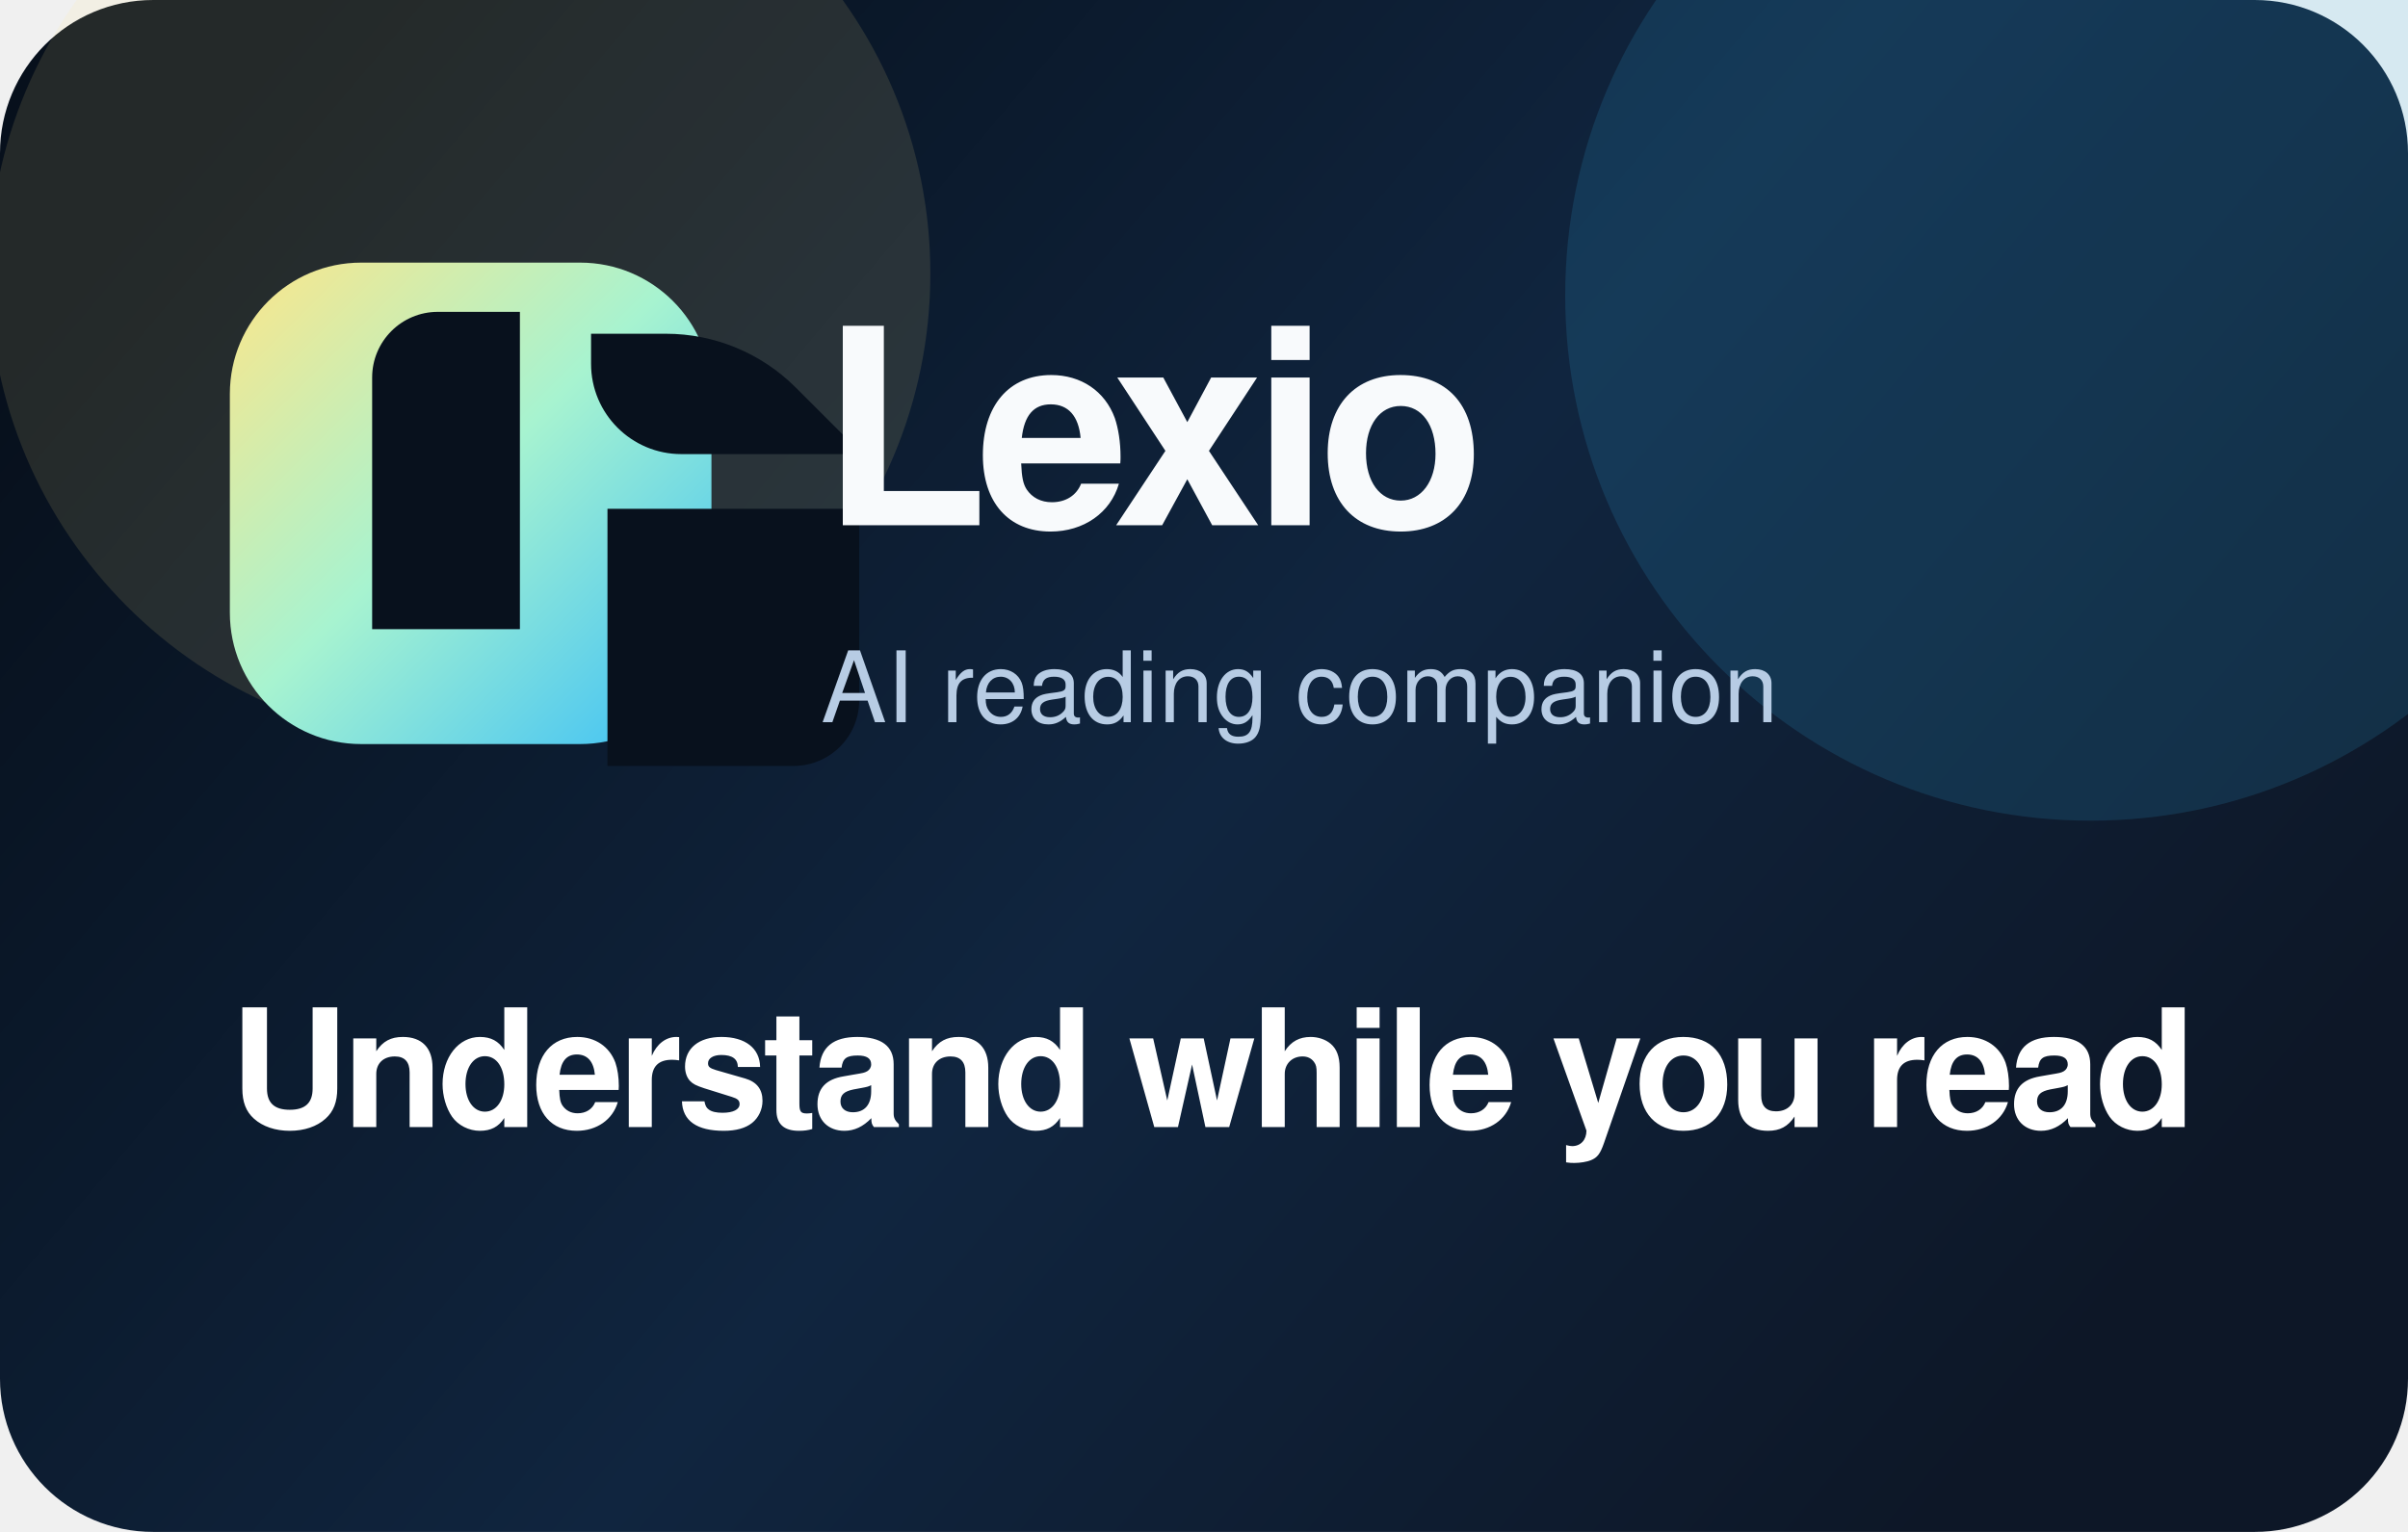
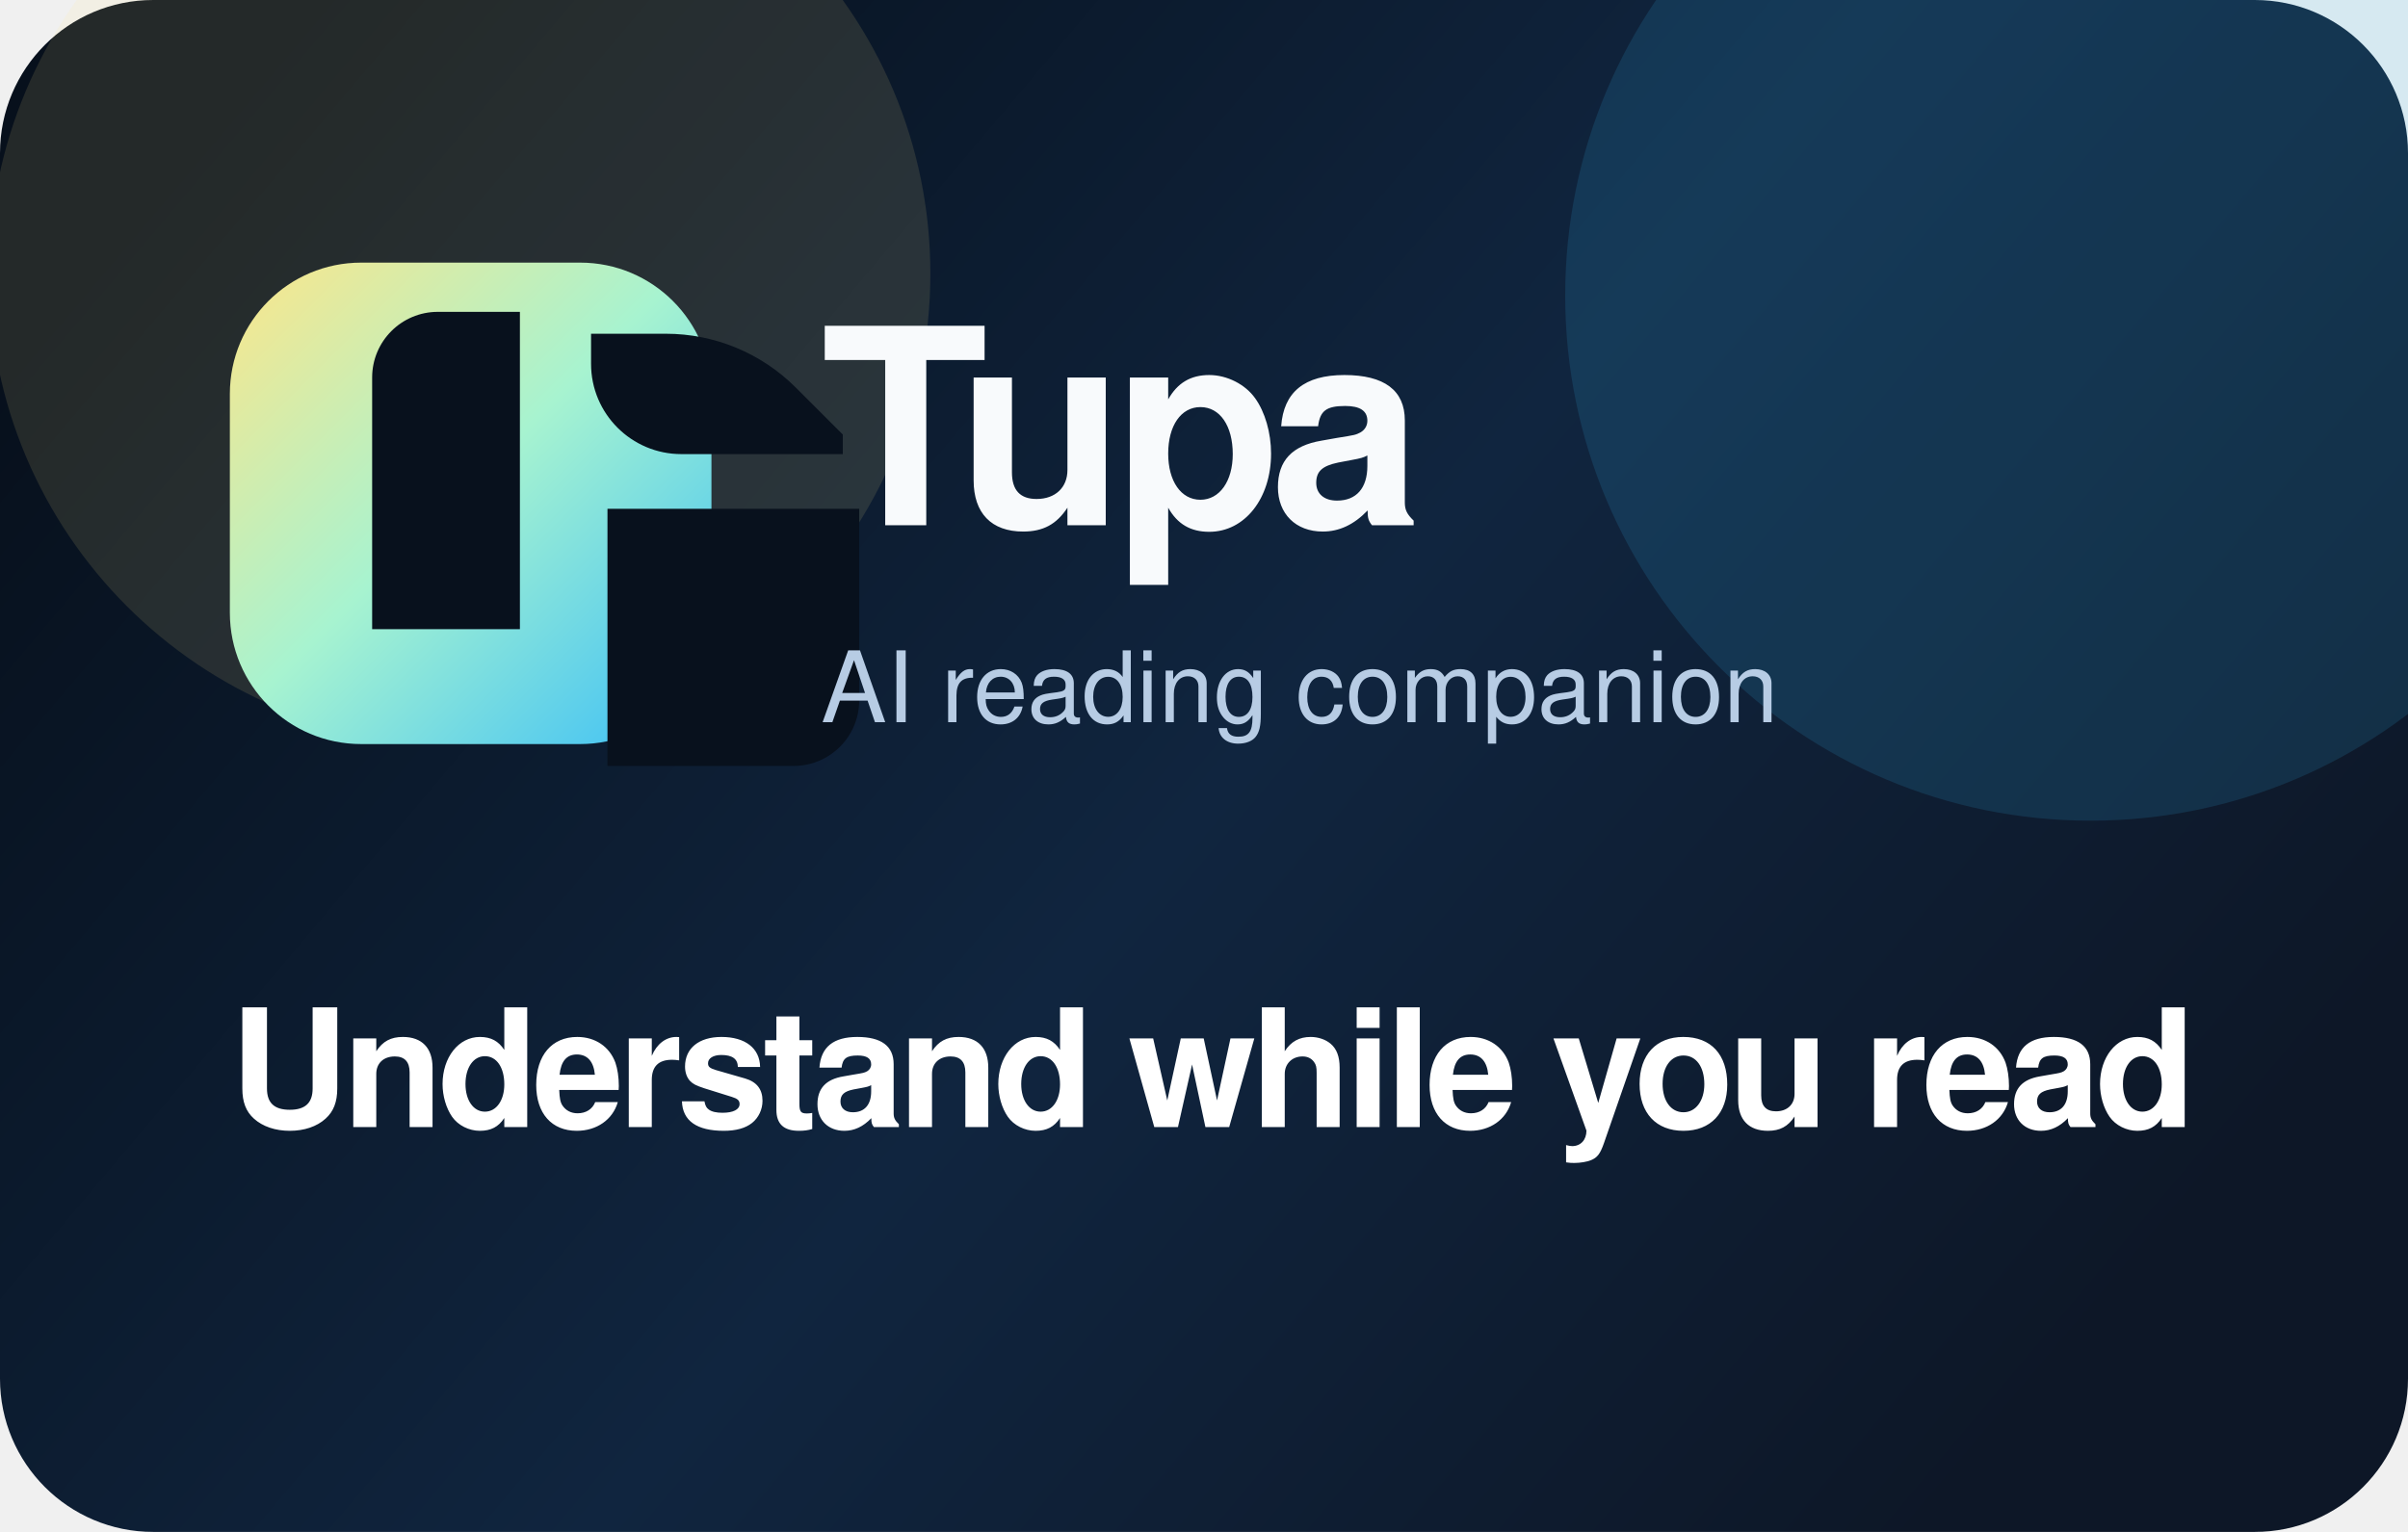
<svg xmlns="http://www.w3.org/2000/svg" width="440" height="280" viewBox="0 0 440 280" fill="none">
  <defs>
    <linearGradient id="bg" x1="42" y1="18" x2="352" y2="280" gradientUnits="userSpaceOnUse">
      <stop stop-color="#07101C" />
      <stop offset="0.54" stop-color="#10253F" />
      <stop offset="1" stop-color="#0D1727" />
    </linearGradient>
    <linearGradient id="mark-bg" x1="0" y1="0" x2="88" y2="88" gradientUnits="userSpaceOnUse">
      <stop stop-color="#FDE68A" />
      <stop offset="0.48" stop-color="#A7F3D0" />
      <stop offset="1" stop-color="#38BDF8" />
    </linearGradient>
  </defs>
  <rect width="440" height="280" rx="28" fill="url(#bg)" />
  <circle cx="84" cy="50" r="86" fill="#FDE68A" fill-opacity="0.12" />
  <circle cx="382" cy="54" r="96" fill="#38BDF8" fill-opacity="0.14" />
  <g transform="translate(42 48)">
    <rect width="88" height="88" rx="24" fill="url(#mark-bg)" />
    <path d="M26 21C26 14.373 31.373 9 38 9H53V67H26V21Z" fill="#08111D" />
    <path d="M69 13H79.664C88.567 13 97.106 16.537 103.403 22.83L112 31.424V35H82.5C73.387 35 66 27.613 66 18.5V13H69Z" fill="#08111D" />
    <path d="M69 45H115V80C115 86.627 109.627 92 103 92H69V45Z" fill="#08111D" />
  </g>
-   <text x="150" y="96" fill="#F8FAFC" font-family="Helvetica, Arial, sans-serif" font-size="50" font-weight="800" letter-spacing="-2">Lexio</text>
+   <text x="150" y="96" fill="#F8FAFC" font-family="Helvetica, Arial, sans-serif" font-size="50" font-weight="800" letter-spacing="-2">Tupa</text>
  <text x="150" y="132" fill="#B7CCE4" font-family="Helvetica, Arial, sans-serif" font-size="18" font-weight="500">AI reading companion</text>
  <text x="42" y="206" fill="#FFFFFF" font-family="Helvetica, Arial, sans-serif" font-size="30" font-weight="760" letter-spacing="-1">Understand while you read</text>
</svg>
